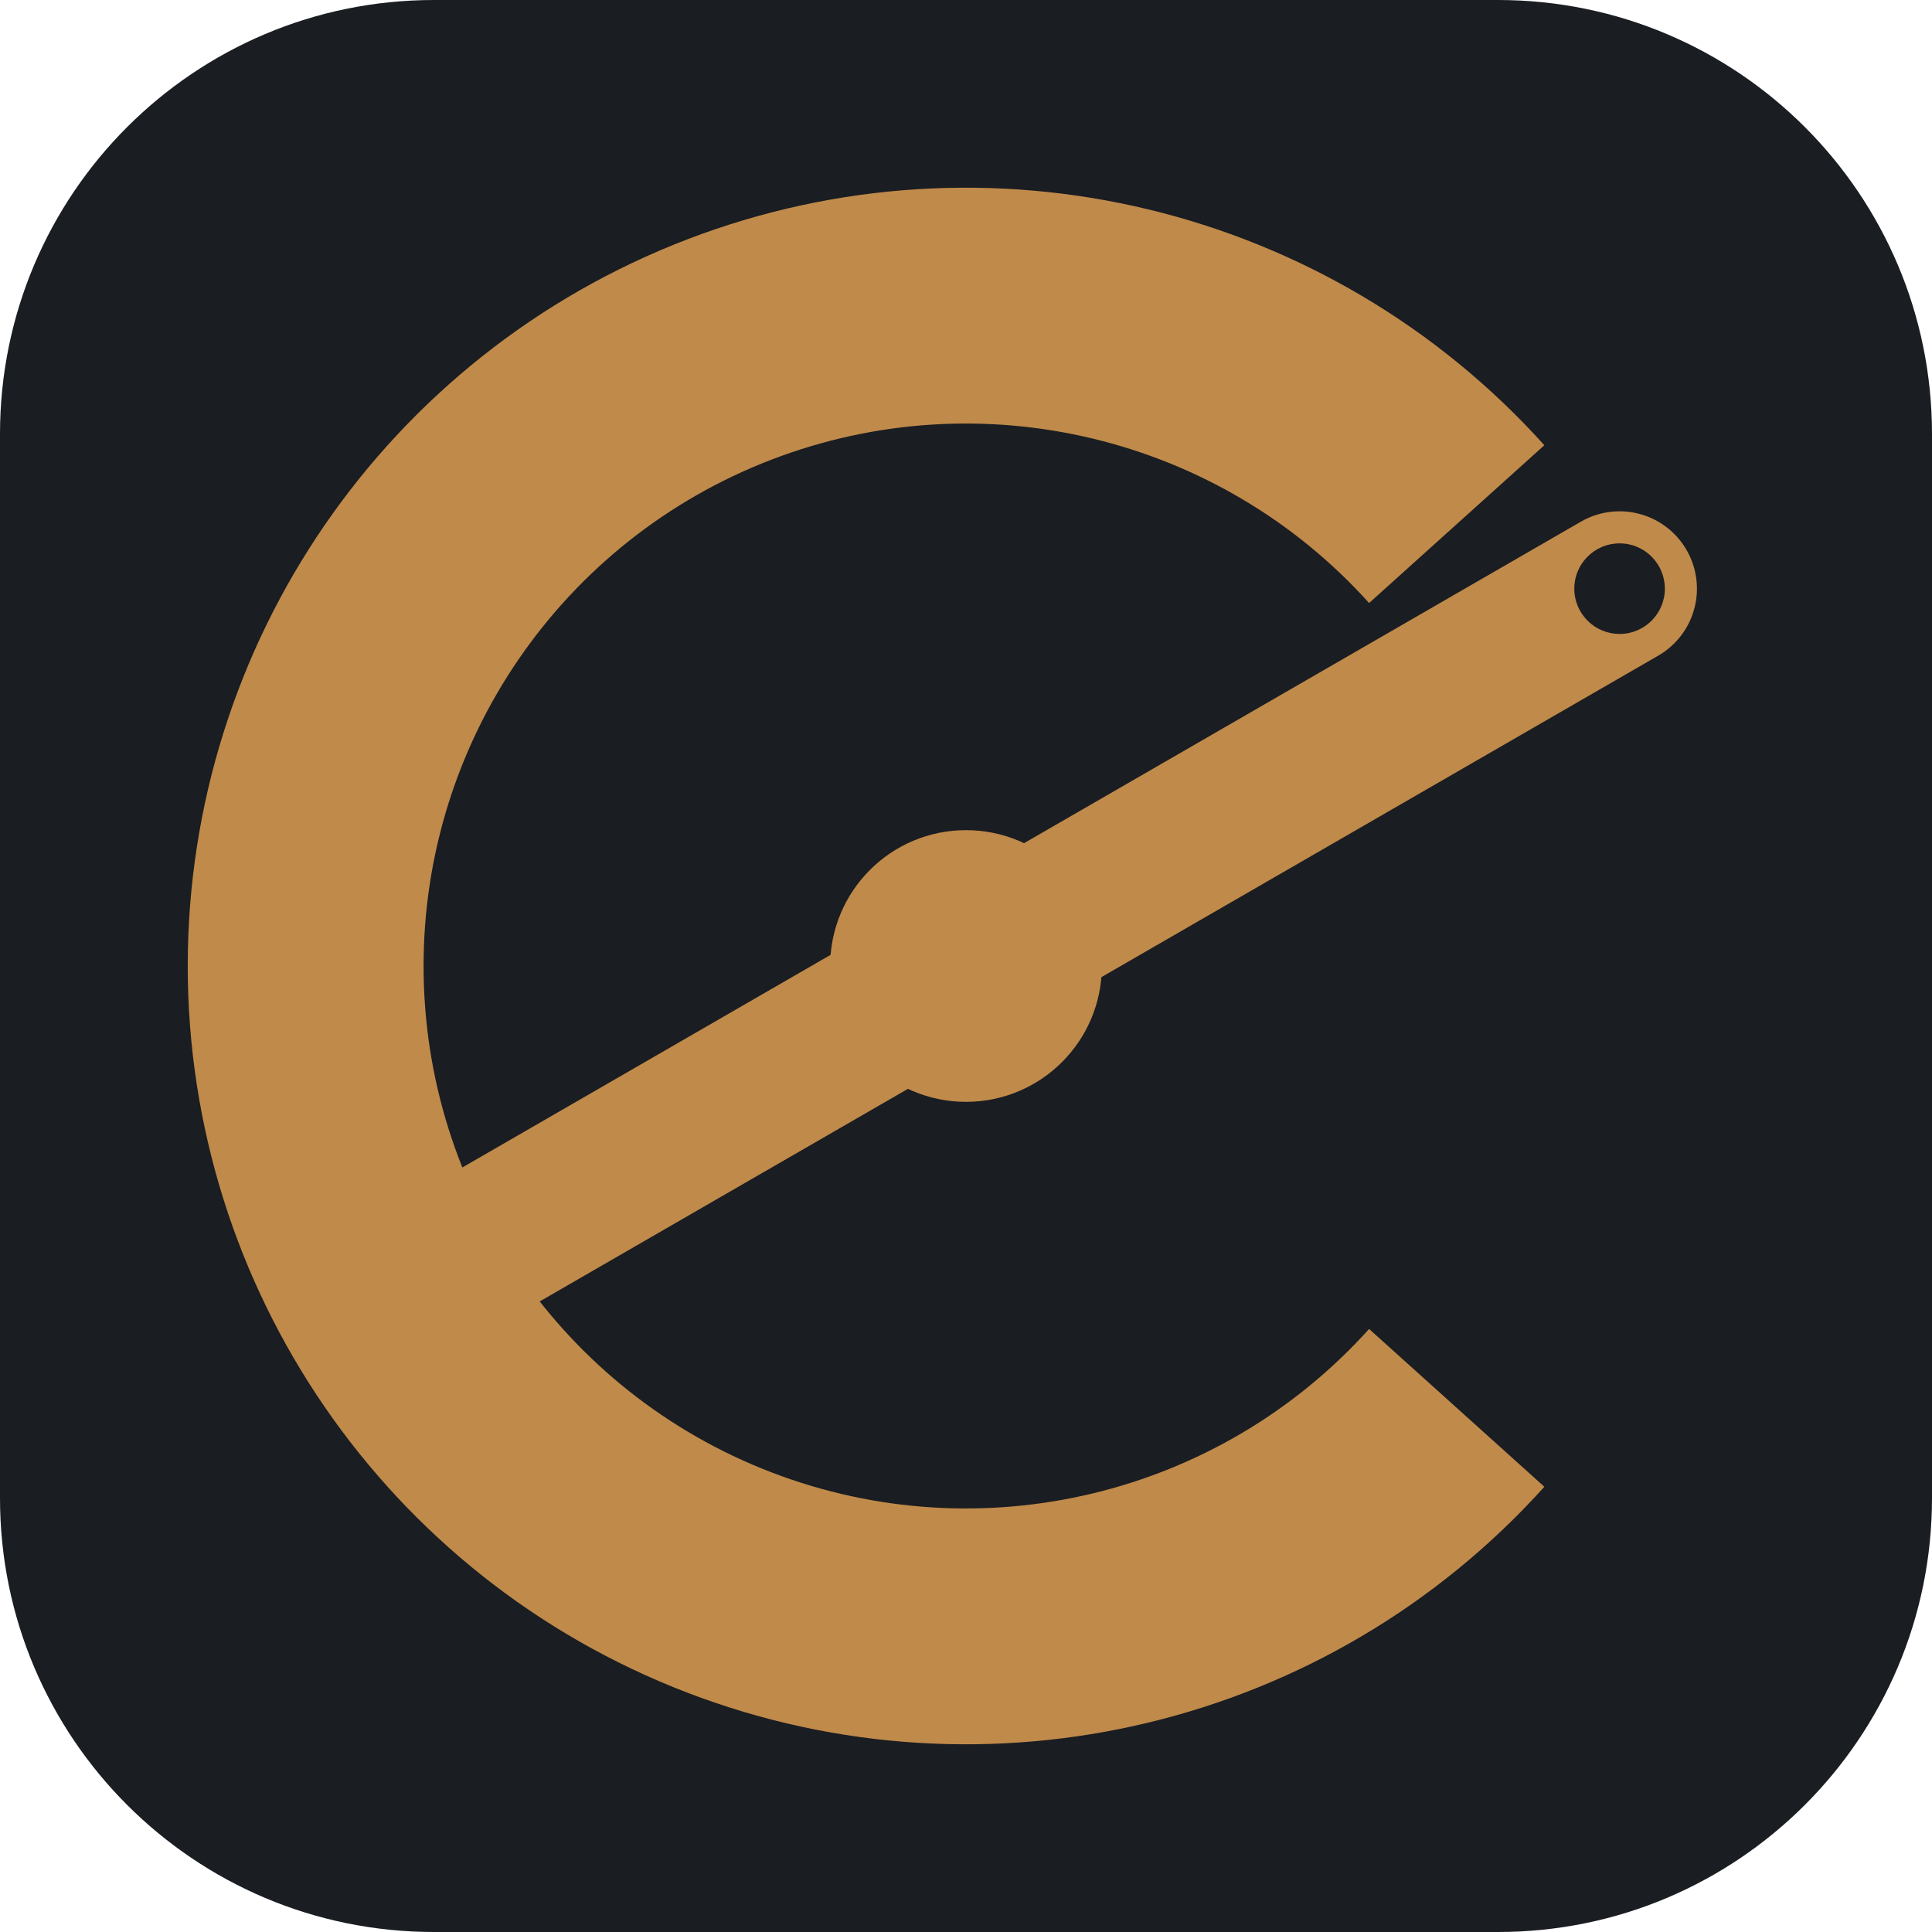
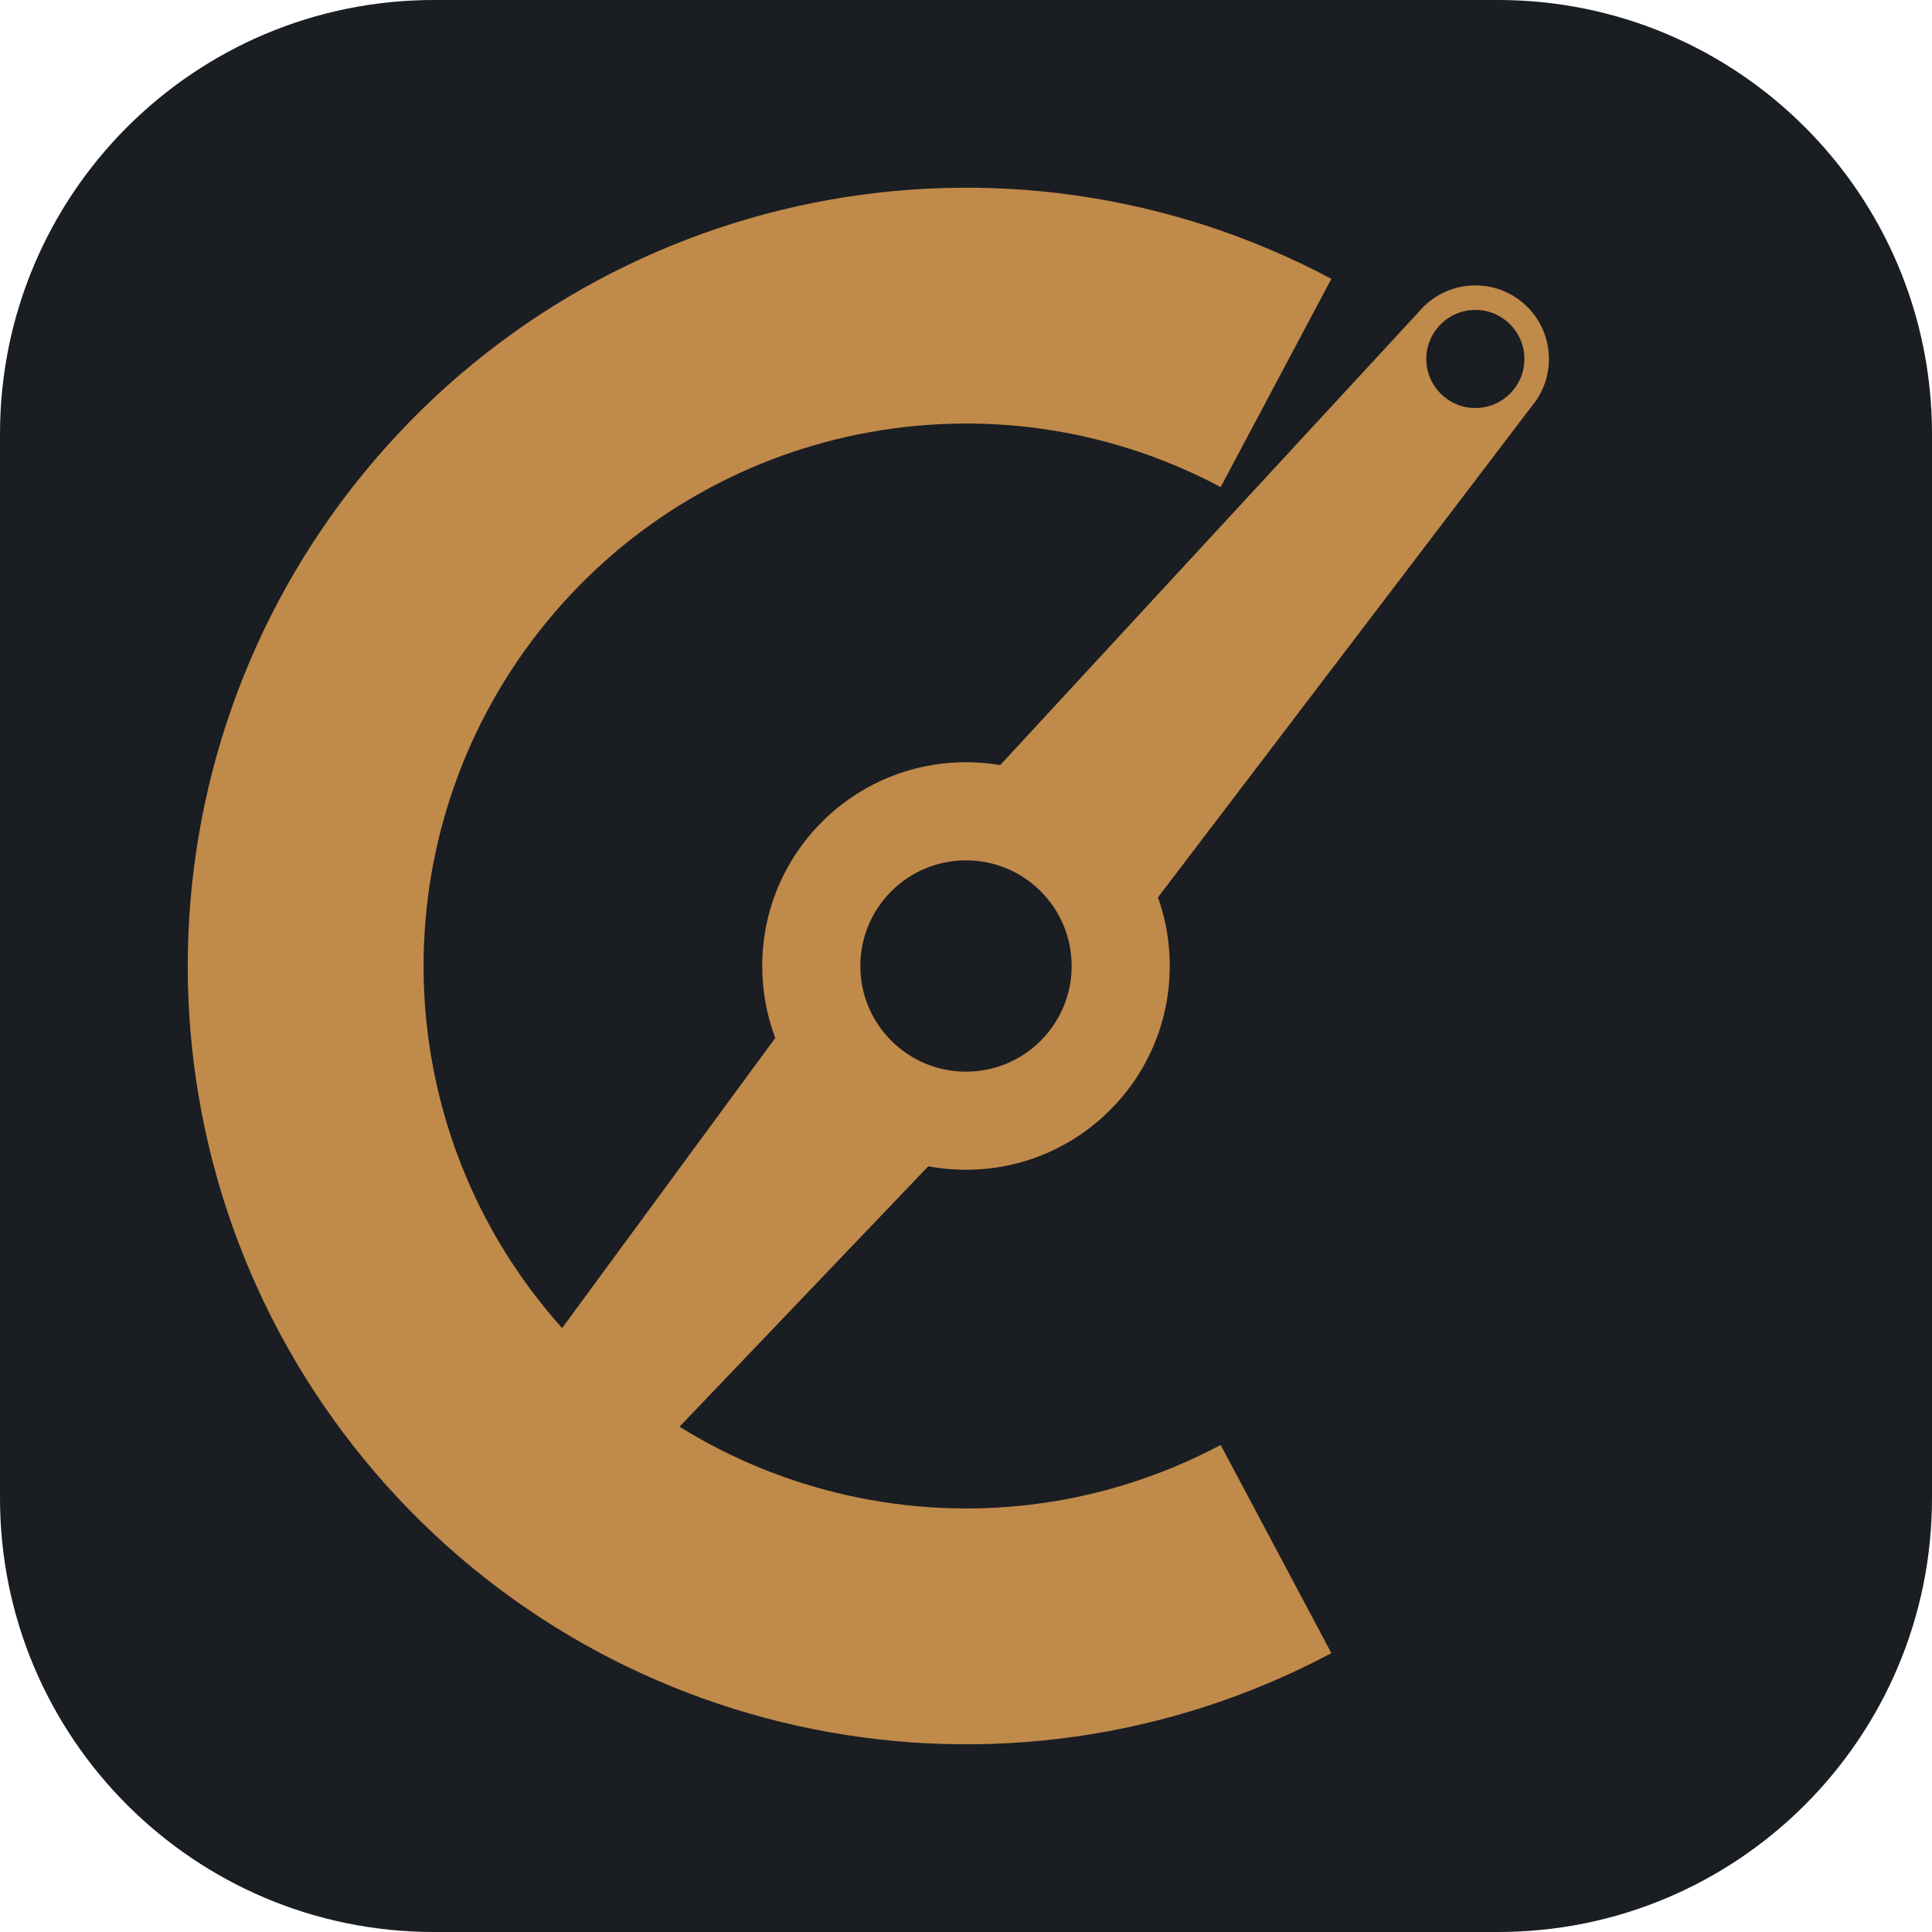
<svg xmlns="http://www.w3.org/2000/svg" viewBox="0 0 1024 1024" width="1024" height="1024">
  <rect width="1024" height="1024" rx="230" ry="230" fill="#1a1d22" />
-   <g fill="none" stroke="#c08a4a">
-     <path d="M 772.10 277.80 A 350 350 0 1 0 772.10 746.20" stroke-width="125" stroke-linecap="butt" />
-     <line x1="512.00" y1="512.00" x2="858.41" y2="312.00" stroke-width="82" stroke-linecap="round" />
-     <line x1="512.00" y1="512.00" x2="260.85" y2="657.00" stroke-width="82" stroke-linecap="round" />
-   </g>
-   <circle cx="512.00" cy="512.00" r="72" fill="#c08a4a" />
-   <circle cx="858.41" cy="312.00" r="24" fill="#1a1d22" />
+   <path d="M 676.32 202.97 A 350 350 0 1 0 676.32 821.03" fill="none" stroke="#c08a4a" stroke-width="125" stroke-linecap="butt" />
+   <path d="M 0 -59.00 L 310.00 -39.00 A 39.00 39.00 0 0 1 310.00 39.00 L 0 59.00 Z" transform="translate(512.00 512.00) rotate(-230.00)" fill="#c08a4a" />
+   <path d="M 0 -59.00 L 420.00 -39.00 A 39.00 39.00 0 0 1 420.00 39.00 L 0 59.00 Z" transform="translate(512.00 512.00) rotate(-50.00)" fill="#c08a4a" />
+   <circle cx="512.00" cy="512.00" r="108" fill="#c08a4a" />
+   <circle cx="512.00" cy="512.00" r="56" fill="#1a1d22" />
+   <circle cx="781.97" cy="190.26" r="26" fill="#1a1d22" />
</svg>
